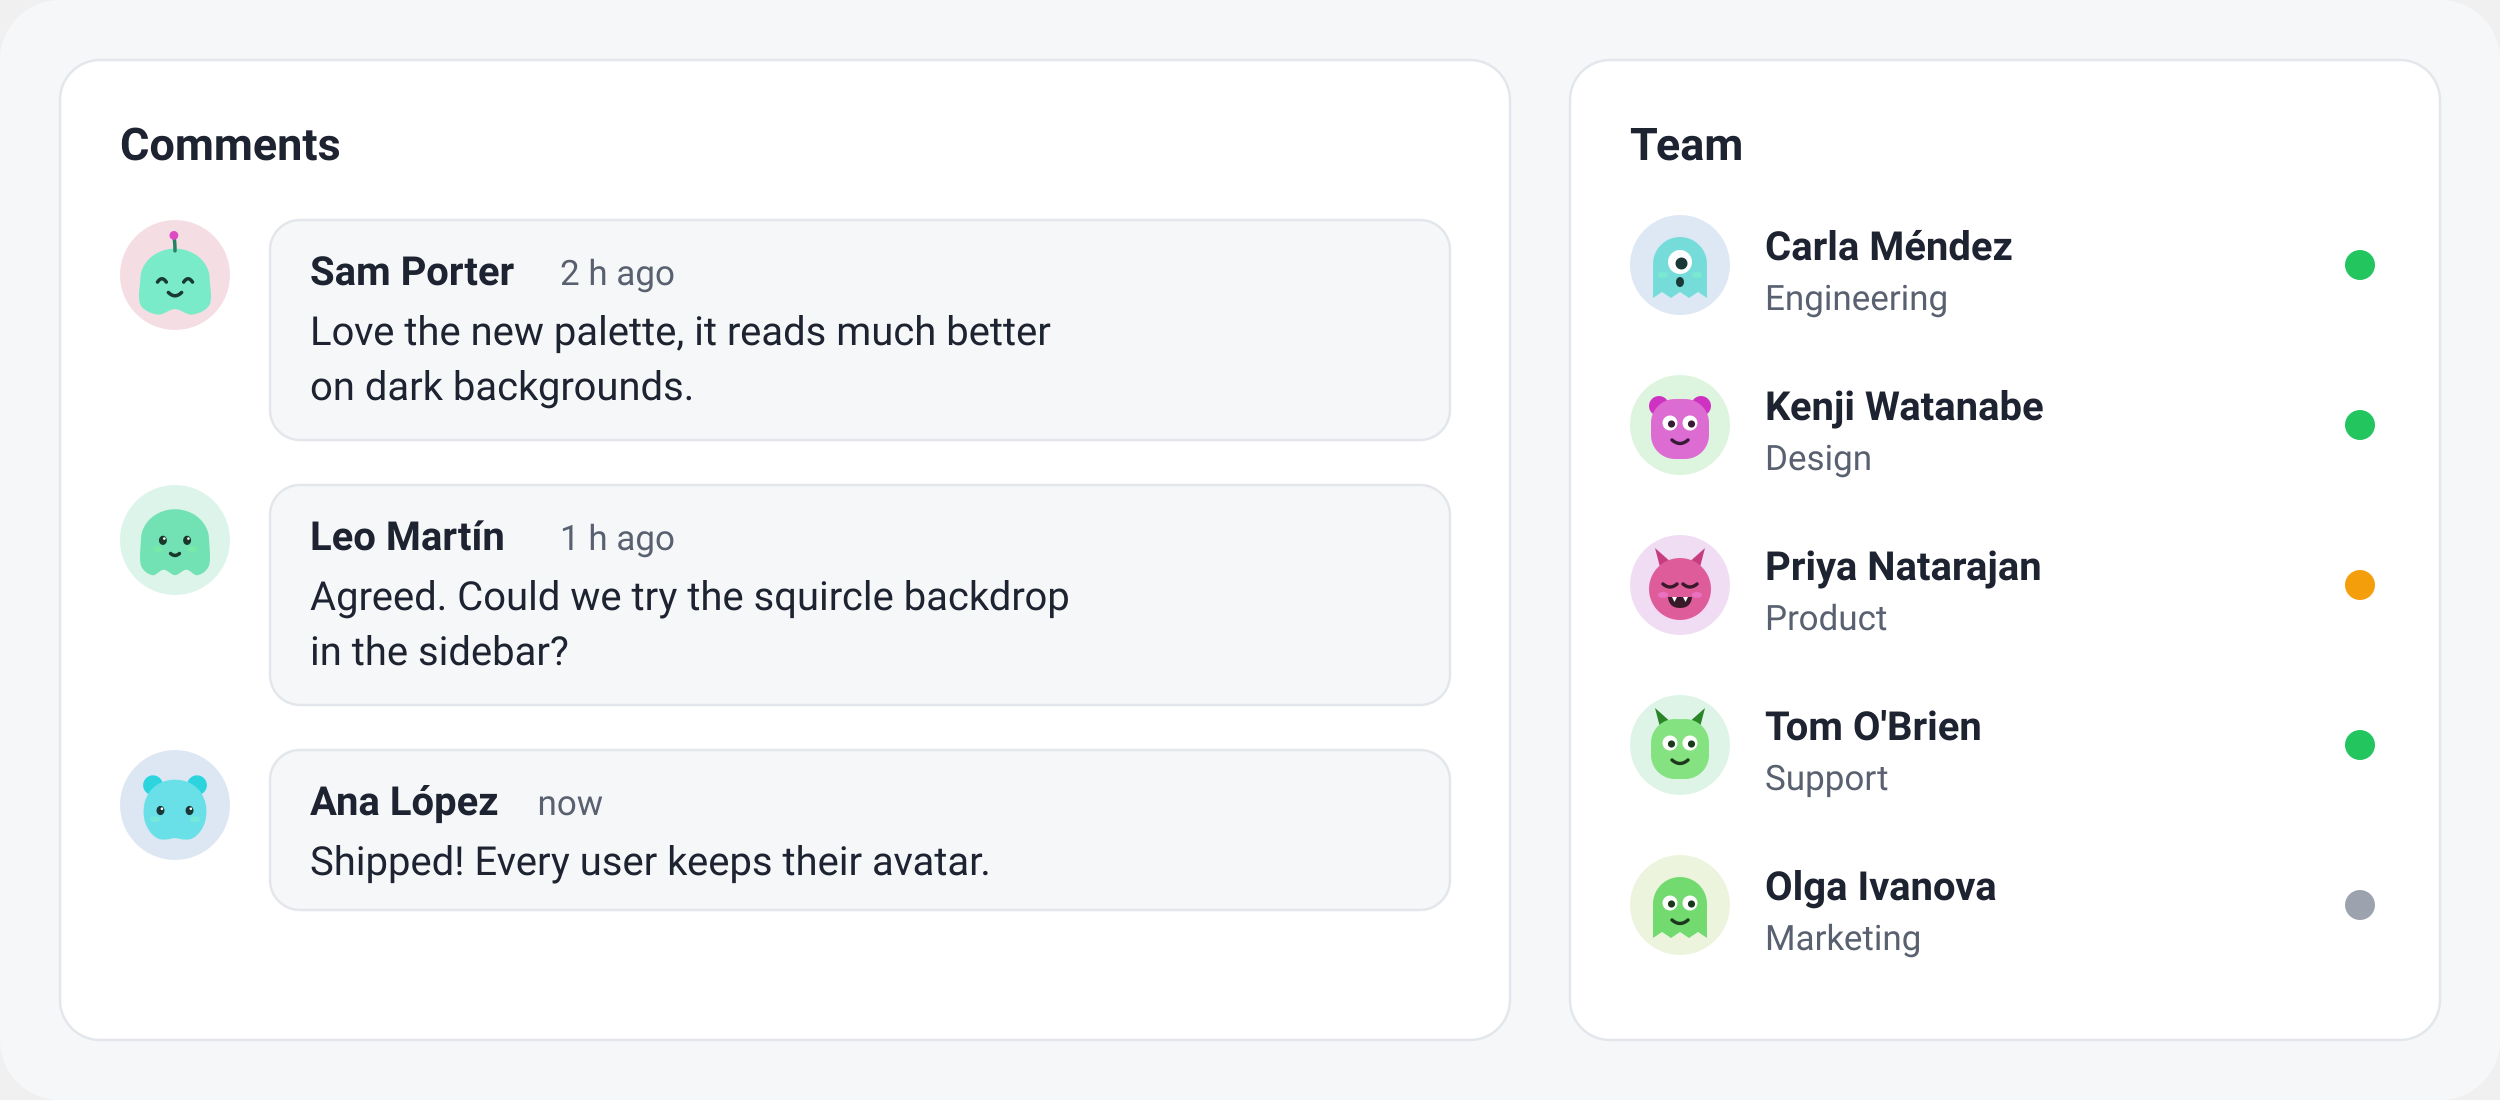
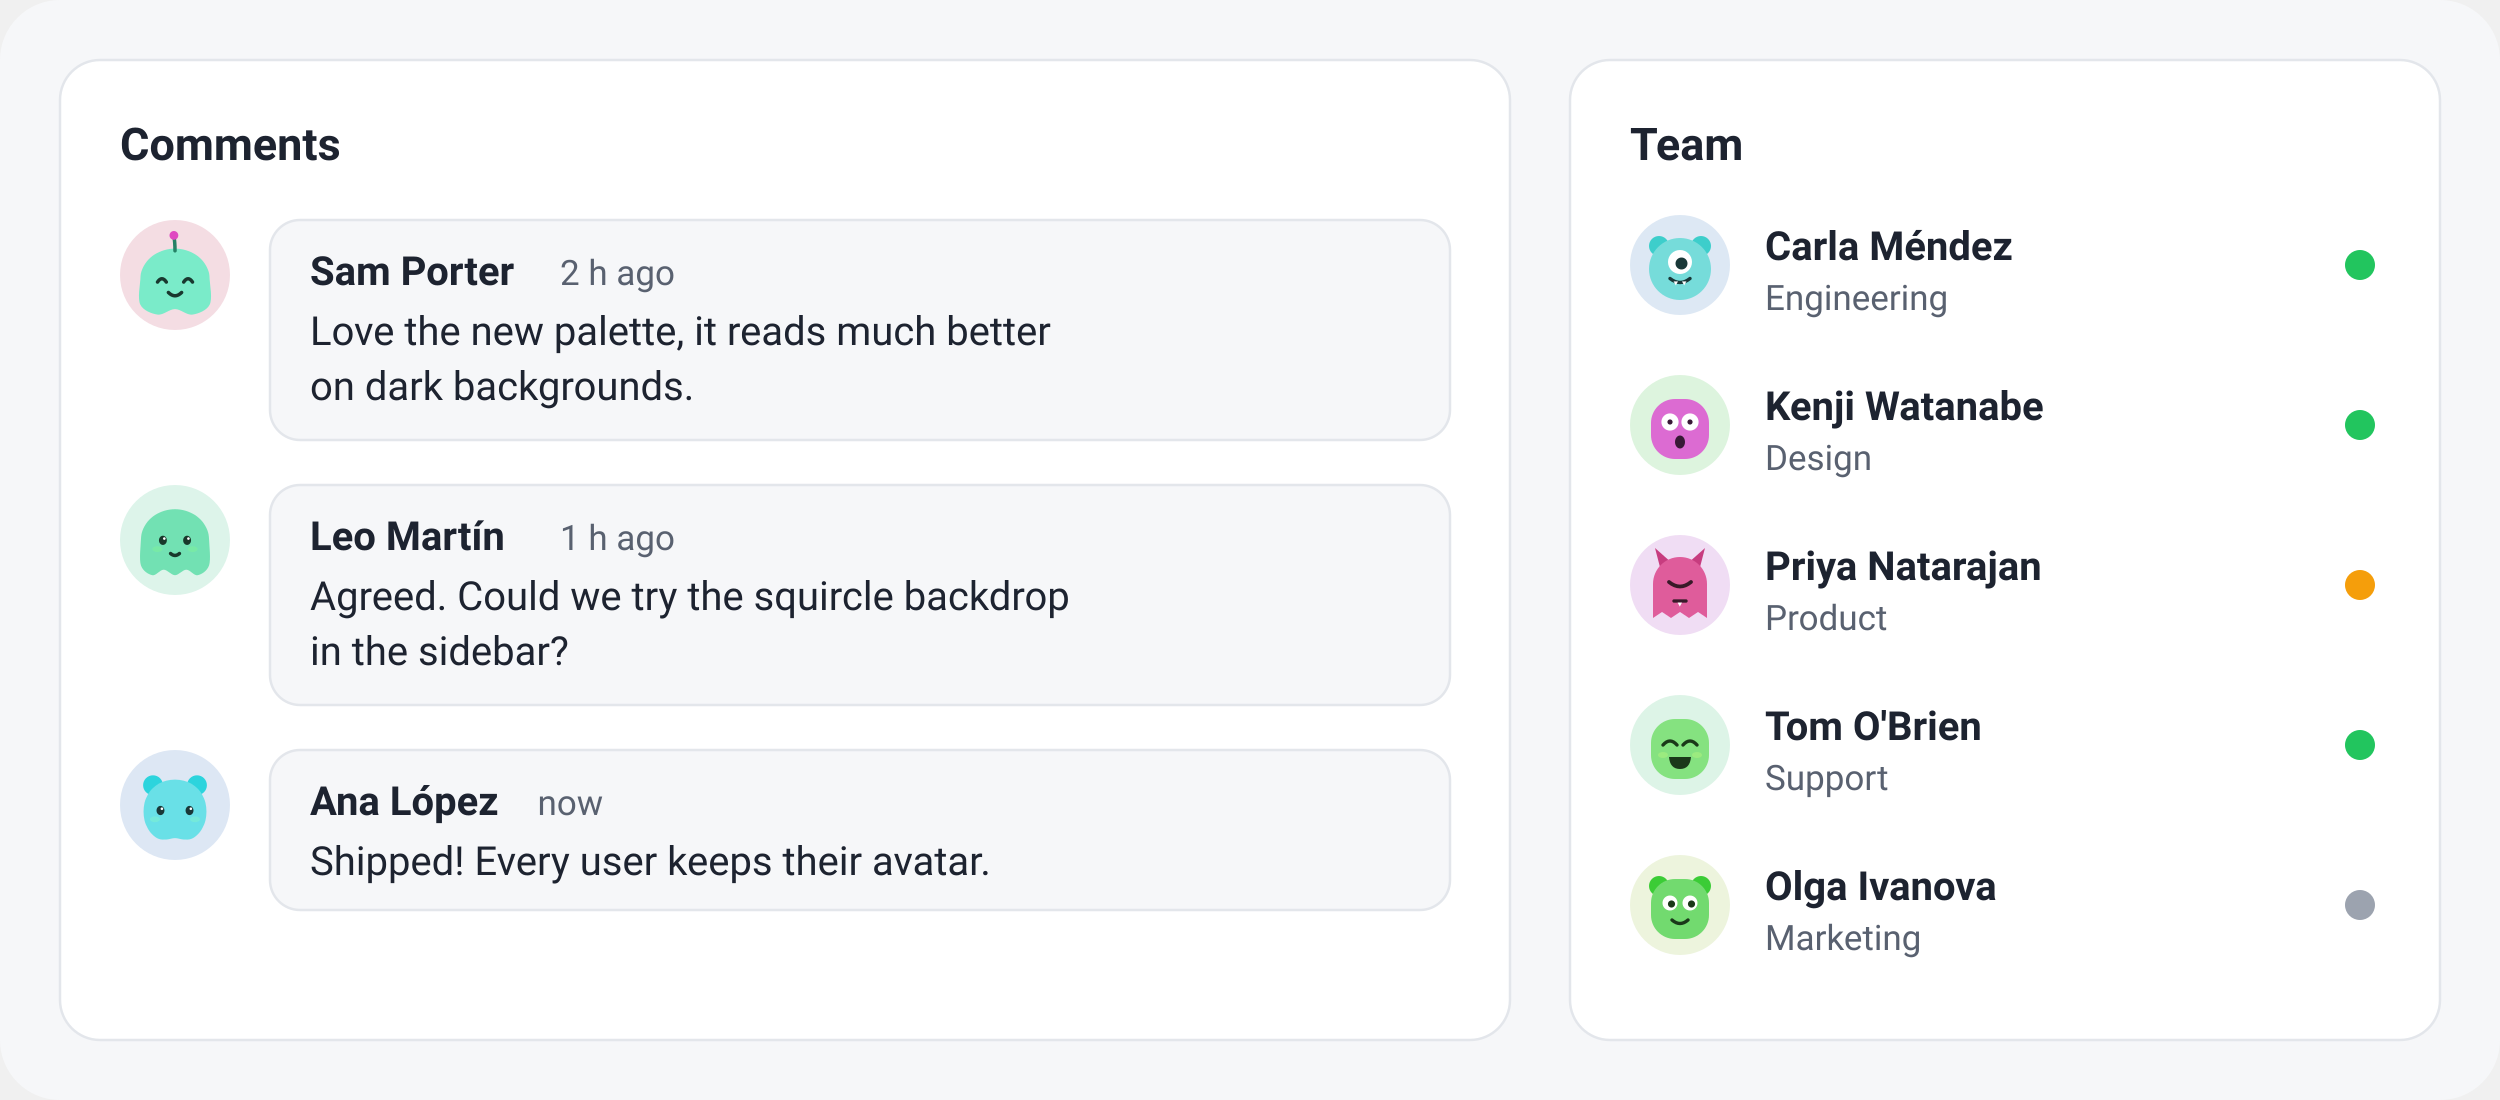
<svg xmlns="http://www.w3.org/2000/svg" viewBox="0 0 1000 440" width="1000" height="440">
  <rect width="1000" height="440" rx="24" fill="#f6f7f9" />
  <rect x="24" y="24" width="580" height="392" rx="16" fill="#ffffff" stroke="#e3e6eb" />
  <text x="48" y="64" font-size="18" fill="#1d2330" font-family="system-ui, -apple-system, 'Segoe UI', Roboto, sans-serif" font-weight="700">Comments</text>
  <svg x="48" y="88" viewBox="0 0 100 100" width="44" height="44" aria-hidden="true">
    <circle cx="50" cy="50" r="50" fill="#f4dde3" />
    <path d="M18.5 54C18.7 48.7 19 48.1 20 45.3C21 42.6 22.6 39.9 24.5 37.5C26.4 35.2 28.8 33 31.5 31.3C34.1 29.7 37.2 28.3 40.3 27.4C43.3 26.5 46.8 26 50 26C53.2 26 56.7 26.5 59.7 27.4C62.8 28.3 65.9 29.7 68.5 31.3C71.2 33 73.6 35.2 75.5 37.5C77.4 39.9 79 42.6 80 45.3C81 48.1 81.3 48.7 81.5 54C81.8 59.3 84.2 71.7 81.5 77C78.9 82.3 71 85.3 65.8 86C60.5 86.7 55.3 81 50 81C44.7 81 39.5 86.7 34.2 86C29 85.3 21.1 82.3 18.5 77C15.8 71.7 18.2 59.3 18.5 54Z" fill="#7aebc9" />
    <path d="M50 28 Q50 20 49 15" stroke="#258165" stroke-width="3.2" stroke-linecap="round" stroke-linejoin="round" fill="none" />
    <circle cx="49" cy="14" r="4" fill="#df49c1" />
    <path d="M34.1 56.4 q4 -6 8 0 M57.9 56.4 q4 -6 8 0" stroke="#19382f" stroke-width="3.2" stroke-linecap="round" stroke-linejoin="round" fill="none" />
    <path d="M44 65.9 q6 6 12 0" stroke="#19382f" stroke-width="3.2" stroke-linecap="round" stroke-linejoin="round" fill="none" />
  </svg>
  <rect x="108" y="88" width="472" height="88" rx="12" fill="#f6f7f9" stroke="#e3e6eb" />
  <text x="124" y="114" font-size="16" fill="#1d2330" font-family="system-ui, -apple-system, 'Segoe UI', Roboto, sans-serif" font-weight="700">Sam Porter</text>
  <text x="224" y="114" font-size="14" fill="#596170" font-family="system-ui, -apple-system, 'Segoe UI', Roboto, sans-serif">2 h ago</text>
  <text x="124" y="138" font-size="16" fill="#1d2330" font-family="system-ui, -apple-system, 'Segoe UI', Roboto, sans-serif">Love the new palette, it reads much better</text>
  <text x="124" y="160" font-size="16" fill="#1d2330" font-family="system-ui, -apple-system, 'Segoe UI', Roboto, sans-serif">on dark backgrounds.</text>
  <svg x="48" y="194" viewBox="0 0 100 100" width="44" height="44" aria-hidden="true">
    <circle cx="50" cy="50" r="50" fill="#ddf4ea" />
    <path d="M19 50C19.3 44.7 19.6 44.1 20.5 41.3C21.5 38.6 23.1 35.9 24.9 33.5C26.8 31.2 29.2 29 31.8 27.3C34.4 25.7 37.4 24.3 40.4 23.4C43.5 22.5 46.8 22 50 22C53.2 22 56.5 22.5 59.6 23.4C62.6 24.3 65.6 25.7 68.2 27.3C70.8 29 73.2 31.2 75.1 33.5C76.9 35.9 78.5 38.6 79.5 41.3C80.4 44.1 80.7 44.7 81 50C81.2 55.3 82.7 67.7 81 73C79.2 78.3 74.1 81.3 70.6 82C67.2 82.7 63.8 77 60.3 77C56.9 77 53.4 82 50 82C46.6 82 43.1 77 39.7 77C36.2 77 32.8 82.7 29.4 82C25.9 81.3 20.8 78.3 19 73C17.3 67.7 18.8 55.3 19 50Z" fill="#72e1b3" />
    <ellipse cx="34" cy="58.3" rx="4.5" ry="2.6" fill="#7ef19b" opacity=".55" />
    <ellipse cx="66" cy="58.3" rx="4.5" ry="2.6" fill="#7ef19b" opacity=".55" />
    <ellipse cx="39" cy="50.3" rx="3.6" ry="4.2" fill="#19382b" />
    <circle cx="40.3" cy="48.7" r="1.2" fill="#fff" />
    <ellipse cx="61" cy="50.3" rx="3.6" ry="4.2" fill="#19382b" />
    <circle cx="62.2" cy="48.7" r="1.2" fill="#fff" />
    <path d="M46 62.3 q4 3.5 8 0" stroke="#19382b" stroke-width="3.2" stroke-linecap="round" stroke-linejoin="round" fill="none" />
  </svg>
  <rect x="108" y="194" width="472" height="88" rx="12" fill="#f6f7f9" stroke="#e3e6eb" />
  <text x="124" y="220" font-size="16" fill="#1d2330" font-family="system-ui, -apple-system, 'Segoe UI', Roboto, sans-serif" font-weight="700">Leo Martín</text>
  <text x="224" y="220" font-size="14" fill="#596170" font-family="system-ui, -apple-system, 'Segoe UI', Roboto, sans-serif">1 h ago</text>
  <text x="124" y="244" font-size="16" fill="#1d2330" font-family="system-ui, -apple-system, 'Segoe UI', Roboto, sans-serif">Agreed. Could we try the squircle backdrop</text>
  <text x="124" y="266" font-size="16" fill="#1d2330" font-family="system-ui, -apple-system, 'Segoe UI', Roboto, sans-serif">in the sidebar?</text>
  <svg x="48" y="300" viewBox="0 0 100 100" width="44" height="44" aria-hidden="true">
    <circle cx="50" cy="50" r="50" fill="#dde7f4" />
    <circle cx="30" cy="32" r="9" fill="#2cd4dd" />
    <circle cx="70" cy="32" r="9" fill="#2cd4dd" />
    <path d="M78.6 56C78.6 58.7 78.3 61.5 77.7 64C77.1 66.5 76.1 68.9 74.9 71C73.8 73.2 72.3 75.2 70.6 76.8C68.9 78.5 66.9 80.1 64.8 80.8C62.7 81.6 60.4 81.5 57.9 81.4C55.4 81.3 52.6 80.1 50 80.1C47.4 80.1 44.6 81.3 42.1 81.4C39.6 81.5 37.3 81.6 35.2 80.8C33.1 80.1 31.1 78.5 29.4 76.8C27.7 75.2 26.2 73.2 25.1 71C23.9 68.9 22.9 66.5 22.3 64C21.7 61.5 21.4 58.7 21.4 56C21.4 53.3 21.7 50.5 22.3 48C22.9 45.5 23.9 43.1 25.1 41C26.2 38.8 27.7 36.8 29.4 35.1C31.1 33.4 33.1 31.9 35.2 30.6C37.3 29.4 39.6 28.5 42.1 27.9C44.6 27.3 47.4 26.9 50 26.9C52.6 26.9 55.4 27.3 57.9 27.9C60.4 28.5 62.7 29.4 64.8 30.6C66.9 31.9 68.9 33.4 70.6 35.1C72.3 36.8 73.8 38.8 74.9 41C76.1 43.1 77.1 45.5 77.7 48C78.3 50.5 78.6 53.3 78.6 56Z" fill="#69e0e7" />
    <ellipse cx="31.8" cy="63" rx="4.5" ry="2.6" fill="#7ef1d0" opacity=".55" />
    <ellipse cx="68.2" cy="63" rx="4.5" ry="2.6" fill="#7ef1d0" opacity=".55" />
    <ellipse cx="36.8" cy="55" rx="3.6" ry="4.2" fill="#193738" />
    <circle cx="38.1" cy="53.4" r="1.2" fill="#fff" />
    <ellipse cx="63.2" cy="55" rx="3.6" ry="4.2" fill="#193738" />
    <circle cx="64.4" cy="53.4" r="1.2" fill="#fff" />
  </svg>
  <rect x="108" y="300" width="472" height="64" rx="12" fill="#f6f7f9" stroke="#e3e6eb" />
  <text x="124" y="326" font-size="16" fill="#1d2330" font-family="system-ui, -apple-system, 'Segoe UI', Roboto, sans-serif" font-weight="700">Ana López</text>
  <text x="215" y="326" font-size="14" fill="#596170" font-family="system-ui, -apple-system, 'Segoe UI', Roboto, sans-serif">now</text>
  <text x="124" y="350" font-size="16" fill="#1d2330" font-family="system-ui, -apple-system, 'Segoe UI', Roboto, sans-serif">Shipped! Every user keeps their avatar.</text>
  <rect x="628" y="24" width="348" height="392" rx="16" fill="#ffffff" stroke="#e3e6eb" />
  <text x="652" y="64" font-size="18" fill="#1d2330" font-family="system-ui, -apple-system, 'Segoe UI', Roboto, sans-serif" font-weight="700">Team</text>
  <svg x="652" y="86" viewBox="0 0 100 100" width="40" height="40" aria-hidden="true">
    <circle cx="50" cy="50" r="50" fill="#dde8f4" />
-     <path d="M23 83V49a27 27 0 0 1 54 0v34l-9-6-9 6-9-6-9 6-9-6z" fill="#76dcda" />
+     <circle cx="29" cy="31" r="10" fill="#3dcecb" />
+     <circle cx="71" cy="31" r="10" fill="#3dcecb" />
+     <circle cx="50" cy="54" r="31" fill="#76dcda" />
    <circle cx="50" cy="47" r="12" fill="#fff" />
    <circle cx="51.5" cy="48.5" r="6" fill="#193838" />
-     <ellipse cx="50" cy="67" rx="4" ry="5" fill="#193838" />
-     <ellipse cx="33" cy="60" rx="5" ry="3" fill="#7ef1c9" opacity=".6" />
-     <ellipse cx="67" cy="60" rx="5" ry="3" fill="#7ef1c9" opacity=".6" />
+     <path d="M40 63.5q10 8 20 0" stroke="#193838" stroke-width="3.4" stroke-linecap="round" stroke-linejoin="round" fill="none" />
+     <path d="M43.6 66.4l2.2 4 2.2-4zM52 66.4l2.2 4 2.2-4z" fill="#fff" />
  </svg>
  <text x="706" y="104" font-size="16" fill="#1d2330" font-family="system-ui, -apple-system, 'Segoe UI', Roboto, sans-serif" font-weight="600">Carla Méndez</text>
  <text x="706" y="124" font-size="14" fill="#596170" font-family="system-ui, -apple-system, 'Segoe UI', Roboto, sans-serif">Engineering</text>
  <circle cx="944" cy="106" r="6" fill="#22c55e" />
  <svg x="652" y="150" viewBox="0 0 100 100" width="40" height="40" aria-hidden="true">
    <circle cx="50" cy="50" r="50" fill="#ddf4de" />
-     <circle cx="29" cy="31" r="10" fill="#ce32c1" />
-     <circle cx="71" cy="31" r="10" fill="#ce32c1" />
    <rect x="21" y="24" width="58" height="60" rx="24" fill="#dc6bd2" />
-     <circle cx="40" cy="48" r="7.5" fill="#fff" />
-     <circle cx="60" cy="48" r="7.5" fill="#fff" />
-     <circle cx="41.5" cy="49" r="3.6" fill="#381936" />
-     <circle cx="61.5" cy="49" r="3.6" fill="#381936" />
-     <path d="M42 65q8 7 16 0" stroke="#381936" stroke-width="3.4" stroke-linecap="round" fill="none" />
+     <circle cx="40" cy="47" r="8.6" fill="#fff" />
+     <circle cx="60" cy="47" r="8.6" fill="#fff" />
+     <circle cx="40" cy="47" r="2.6" fill="#381936" />
+     <circle cx="60" cy="47" r="2.6" fill="#381936" />
+     <ellipse cx="50" cy="67" rx="5" ry="6.5" fill="#381936" />
  </svg>
  <text x="706" y="168" font-size="16" fill="#1d2330" font-family="system-ui, -apple-system, 'Segoe UI', Roboto, sans-serif" font-weight="600">Kenji Watanabe</text>
  <text x="706" y="188" font-size="14" fill="#596170" font-family="system-ui, -apple-system, 'Segoe UI', Roboto, sans-serif">Design</text>
  <circle cx="944" cy="170" r="6" fill="#22c55e" />
  <svg x="652" y="214" viewBox="0 0 100 100" width="40" height="40" aria-hidden="true">
    <circle cx="50" cy="50" r="50" fill="#f0ddf4" />
    <path d="M31 36 25 13 43 29zM69 36l6-23-18 16z" fill="#c73c7f" />
-     <circle cx="50" cy="54" r="31" fill="#df5c9b" />
-     <path d="M33 49q7 6 14 0M53 49q7 6 14 0" stroke="#381928" stroke-width="3.4" stroke-linecap="round" fill="none" />
-     <path d="M38 62h24q-1 11-12 11T38 62z" fill="#381928" />
-     <path d="M42 62l2.5 5 2.5-5zM53 62l2.5 5 2.5-5z" fill="#fff" />
-     <ellipse cx="33" cy="60" rx="5" ry="3" fill="#f17edc" opacity=".6" />
-     <ellipse cx="67" cy="60" rx="5" ry="3" fill="#f17edc" opacity=".6" />
+     <path d="M23 83V49a27 27 0 0 1 54 0v34l-9-6-9 6-9-6-9 6-9-6z" fill="#df5c9b" />
+     <path d="M39 47q11 9 22 0" stroke="#381928" stroke-width="3.8" stroke-linecap="round" stroke-linejoin="round" fill="none" />
+     <path d="M44 66h12" stroke="#381928" stroke-width="3.4" stroke-linecap="round" stroke-linejoin="round" fill="none" />
+     <path d="M47.6 67.6l2.2 4 2.2-4z" fill="#fff" />
  </svg>
  <text x="706" y="232" font-size="16" fill="#1d2330" font-family="system-ui, -apple-system, 'Segoe UI', Roboto, sans-serif" font-weight="600">Priya Natarajan</text>
  <text x="706" y="252" font-size="14" fill="#596170" font-family="system-ui, -apple-system, 'Segoe UI', Roboto, sans-serif">Product</text>
  <circle cx="944" cy="234" r="6" fill="#f59e0b" />
  <svg x="652" y="278" viewBox="0 0 100 100" width="40" height="40" aria-hidden="true">
    <circle cx="50" cy="50" r="50" fill="#ddf4e7" />
-     <path d="M31 36 25 13 43 29zM69 36l6-23-18 16z" fill="#2b8426" />
    <rect x="21" y="24" width="58" height="60" rx="24" fill="#85e280" />
-     <circle cx="40" cy="48" r="7.5" fill="#fff" />
-     <circle cx="60" cy="48" r="7.5" fill="#fff" />
-     <circle cx="41.5" cy="49" r="3.6" fill="#1b3819" />
-     <circle cx="61.5" cy="49" r="3.6" fill="#1b3819" />
-     <path d="M42 65q8 7 16 0" stroke="#1b3819" stroke-width="3.4" stroke-linecap="round" fill="none" />
+     <path d="M33 50q7-8 14 0M53 50q7-8 14 0" stroke="#1b3819" stroke-width="3.4" stroke-linecap="round" stroke-linejoin="round" fill="none" />
+     <path d="M39 62h22q-1 12-11 12T39 62z" fill="#1b3819" />
+     <ellipse cx="33" cy="60" rx="5" ry="3" fill="#aaf17e" opacity=".6" />
+     <ellipse cx="67" cy="60" rx="5" ry="3" fill="#aaf17e" opacity=".6" />
  </svg>
  <text x="706" y="296" font-size="16" fill="#1d2330" font-family="system-ui, -apple-system, 'Segoe UI', Roboto, sans-serif" font-weight="600">Tom O'Brien</text>
  <text x="706" y="316" font-size="14" fill="#596170" font-family="system-ui, -apple-system, 'Segoe UI', Roboto, sans-serif">Support</text>
  <circle cx="944" cy="298" r="6" fill="#22c55e" />
  <svg x="652" y="342" viewBox="0 0 100 100" width="40" height="40" aria-hidden="true">
    <circle cx="50" cy="50" r="50" fill="#edf4dd" />
-     <path d="M23 83V49a27 27 0 0 1 54 0v34l-9-6-9 6-9-6-9 6-9-6z" fill="#72da6f" />
+     <circle cx="29" cy="31" r="10" fill="#3bcc36" />
+     <circle cx="71" cy="31" r="10" fill="#3bcc36" />
+     <rect x="21" y="24" width="58" height="60" rx="24" fill="#72da6f" />
    <circle cx="40" cy="48" r="7.5" fill="#fff" />
    <circle cx="60" cy="48" r="7.5" fill="#fff" />
    <circle cx="41.5" cy="49" r="3.6" fill="#1a3819" />
    <circle cx="61.5" cy="49" r="3.6" fill="#1a3819" />
-     <path d="M42 65q8 7 16 0" stroke="#1a3819" stroke-width="3.4" stroke-linecap="round" fill="none" />
+     <path d="M42 65q8 7 16 0" stroke="#1a3819" stroke-width="3.4" stroke-linecap="round" stroke-linejoin="round" fill="none" />
  </svg>
  <text x="706" y="360" font-size="16" fill="#1d2330" font-family="system-ui, -apple-system, 'Segoe UI', Roboto, sans-serif" font-weight="600">Olga Ivanova</text>
  <text x="706" y="380" font-size="14" fill="#596170" font-family="system-ui, -apple-system, 'Segoe UI', Roboto, sans-serif">Marketing</text>
  <circle cx="944" cy="362" r="6" fill="#9ca3af" />
</svg>
